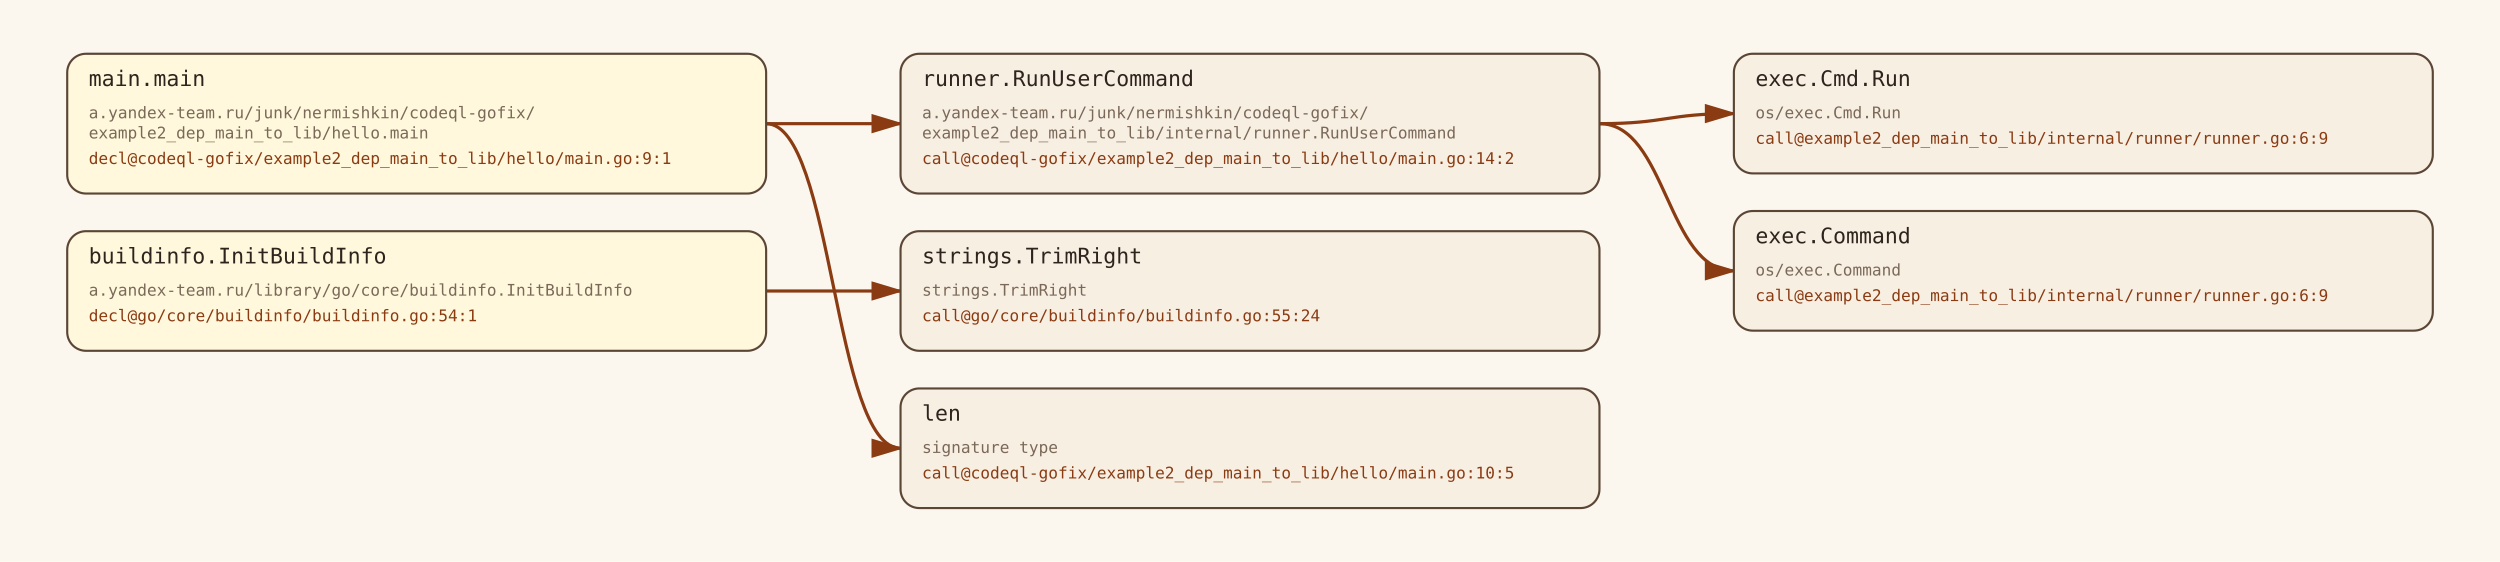
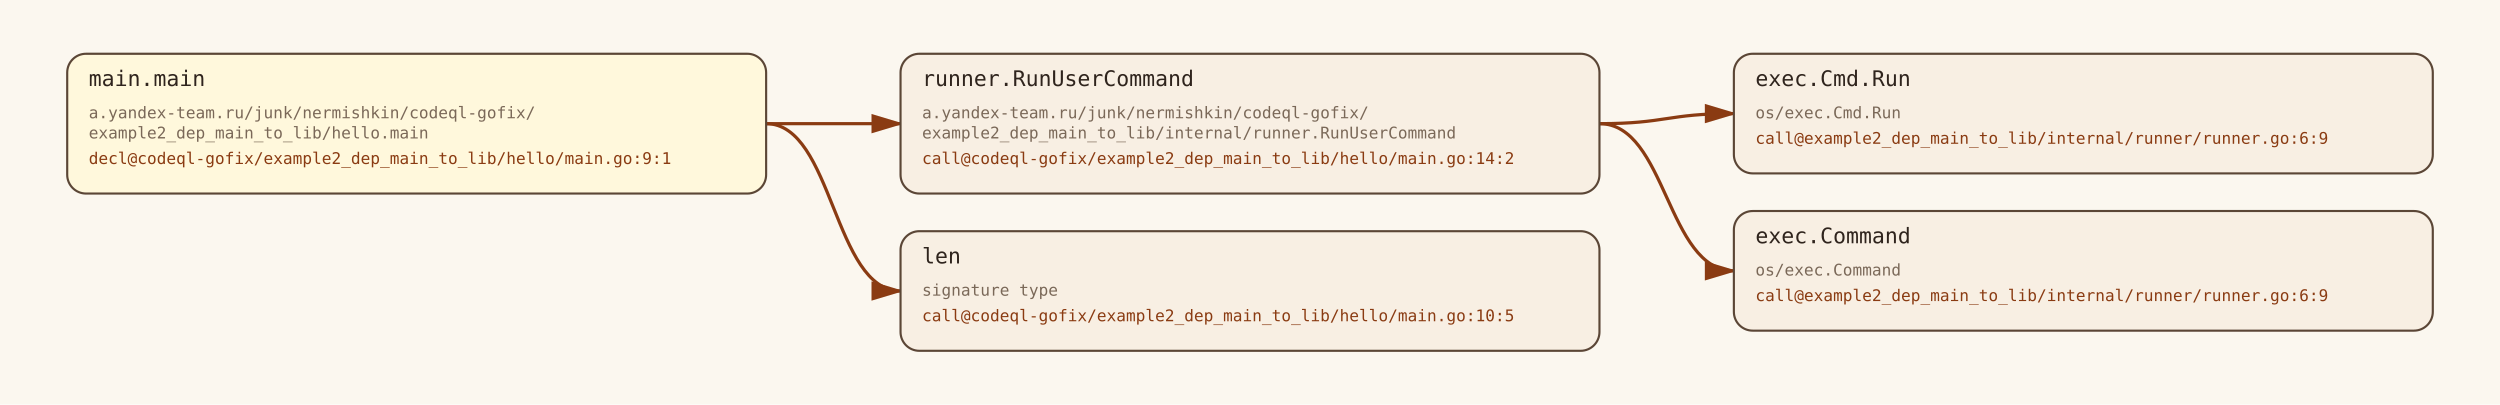
- <svg xmlns="http://www.w3.org/2000/svg" width="1860" height="418" viewBox="0 0 1860 418">
+ <svg xmlns="http://www.w3.org/2000/svg" width="1860" height="301" viewBox="0 0 1860 301">
  <defs>
    <marker id="arrow" markerWidth="10" markerHeight="10" refX="9" refY="3" orient="auto" markerUnits="strokeWidth">
      <path d="M0,0 L10,3 L0,6 z" fill="#8a3b12" />
    </marker>
  </defs>
  <rect width="100%" height="100%" fill="#fbf7ef" />
-   <path d="M 570 216.5 C 620.0 216.5, 620.0 216.5, 670 216.5" fill="none" stroke="#8a3b12" stroke-width="2.4" marker-end="url(#arrow)" />
-   <path d="M 570 92.0 C 620.0 92.0, 620.0 333.5, 670 333.5" fill="none" stroke="#8a3b12" stroke-width="2.4" marker-end="url(#arrow)" />
+   <path d="M 570 92.0 C 620.0 92.0, 620.0 216.5, 670 216.5" fill="none" stroke="#8a3b12" stroke-width="2.4" marker-end="url(#arrow)" />
  <path d="M 570 92.0 C 620.0 92.0, 620.0 92.0, 670 92.0" fill="none" stroke="#8a3b12" stroke-width="2.4" marker-end="url(#arrow)" />
  <path d="M 1190 92.0 C 1240.0 92.0, 1240.0 201.5, 1290 201.5" fill="none" stroke="#8a3b12" stroke-width="2.4" marker-end="url(#arrow)" />
  <path d="M 1190 92.0 C 1240.0 92.0, 1240.0 84.5, 1290 84.5" fill="none" stroke="#8a3b12" stroke-width="2.4" marker-end="url(#arrow)" />
-   <rect x="50" y="172" rx="14" ry="14" width="520" height="89" fill="#fff8dc" stroke="#5b4636" stroke-width="1.6" />
-   <text x="66" y="196" font-family="monospace" font-size="16" fill="#2f241d">buildinfo.InitBuildInfo</text>
-   <text x="66" y="220" font-family="monospace" font-size="12" fill="#7a6858">a.yandex-team.ru/library/go/core/buildinfo.InitBuildInfo</text>
-   <text x="66" y="239" font-family="monospace" font-size="12" fill="#8a3b12">decl@go/core/buildinfo/buildinfo.go:54:1</text>
-   <rect x="670" y="172" rx="14" ry="14" width="520" height="89" fill="#f8efe3" stroke="#5b4636" stroke-width="1.6" />
-   <text x="686" y="196" font-family="monospace" font-size="16" fill="#2f241d">strings.TrimRight</text>
-   <text x="686" y="220" font-family="monospace" font-size="12" fill="#7a6858">strings.TrimRight</text>
-   <text x="686" y="239" font-family="monospace" font-size="12" fill="#8a3b12">call@go/core/buildinfo/buildinfo.go:55:24</text>
  <rect x="50" y="40" rx="14" ry="14" width="520" height="104" fill="#fff8dc" stroke="#5b4636" stroke-width="1.6" />
  <text x="66" y="64" font-family="monospace" font-size="16" fill="#2f241d">main.main</text>
  <text x="66" y="88" font-family="monospace" font-size="12" fill="#7a6858">a.yandex-team.ru/junk/nermishkin/codeql-gofix/</text>
  <text x="66" y="103" font-family="monospace" font-size="12" fill="#7a6858">example2_dep_main_to_lib/hello.main</text>
  <text x="66" y="122" font-family="monospace" font-size="12" fill="#8a3b12">decl@codeql-gofix/example2_dep_main_to_lib/hello/main.go:9:1</text>
  <rect x="670" y="40" rx="14" ry="14" width="520" height="104" fill="#f8efe3" stroke="#5b4636" stroke-width="1.6" />
  <text x="686" y="64" font-family="monospace" font-size="16" fill="#2f241d">runner.RunUserCommand</text>
  <text x="686" y="88" font-family="monospace" font-size="12" fill="#7a6858">a.yandex-team.ru/junk/nermishkin/codeql-gofix/</text>
  <text x="686" y="103" font-family="monospace" font-size="12" fill="#7a6858">example2_dep_main_to_lib/internal/runner.RunUserCommand</text>
  <text x="686" y="122" font-family="monospace" font-size="12" fill="#8a3b12">call@codeql-gofix/example2_dep_main_to_lib/hello/main.go:14:2</text>
  <rect x="1290" y="157" rx="14" ry="14" width="520" height="89" fill="#f8efe3" stroke="#5b4636" stroke-width="1.6" />
  <text x="1306" y="181" font-family="monospace" font-size="16" fill="#2f241d">exec.Command</text>
  <text x="1306" y="205" font-family="monospace" font-size="12" fill="#7a6858">os/exec.Command</text>
  <text x="1306" y="224" font-family="monospace" font-size="12" fill="#8a3b12">call@example2_dep_main_to_lib/internal/runner/runner.go:6:9</text>
  <rect x="1290" y="40" rx="14" ry="14" width="520" height="89" fill="#f8efe3" stroke="#5b4636" stroke-width="1.6" />
  <text x="1306" y="64" font-family="monospace" font-size="16" fill="#2f241d">exec.Cmd.Run</text>
  <text x="1306" y="88" font-family="monospace" font-size="12" fill="#7a6858">os/exec.Cmd.Run</text>
  <text x="1306" y="107" font-family="monospace" font-size="12" fill="#8a3b12">call@example2_dep_main_to_lib/internal/runner/runner.go:6:9</text>
-   <rect x="670" y="289" rx="14" ry="14" width="520" height="89" fill="#f8efe3" stroke="#5b4636" stroke-width="1.6" />
-   <text x="686" y="313" font-family="monospace" font-size="16" fill="#2f241d">len</text>
-   <text x="686" y="337" font-family="monospace" font-size="12" fill="#7a6858">signature type</text>
-   <text x="686" y="356" font-family="monospace" font-size="12" fill="#8a3b12">call@codeql-gofix/example2_dep_main_to_lib/hello/main.go:10:5</text>
+   <rect x="670" y="172" rx="14" ry="14" width="520" height="89" fill="#f8efe3" stroke="#5b4636" stroke-width="1.6" />
+   <text x="686" y="196" font-family="monospace" font-size="16" fill="#2f241d">len</text>
+   <text x="686" y="220" font-family="monospace" font-size="12" fill="#7a6858">signature type</text>
+   <text x="686" y="239" font-family="monospace" font-size="12" fill="#8a3b12">call@codeql-gofix/example2_dep_main_to_lib/hello/main.go:10:5</text>
</svg>
